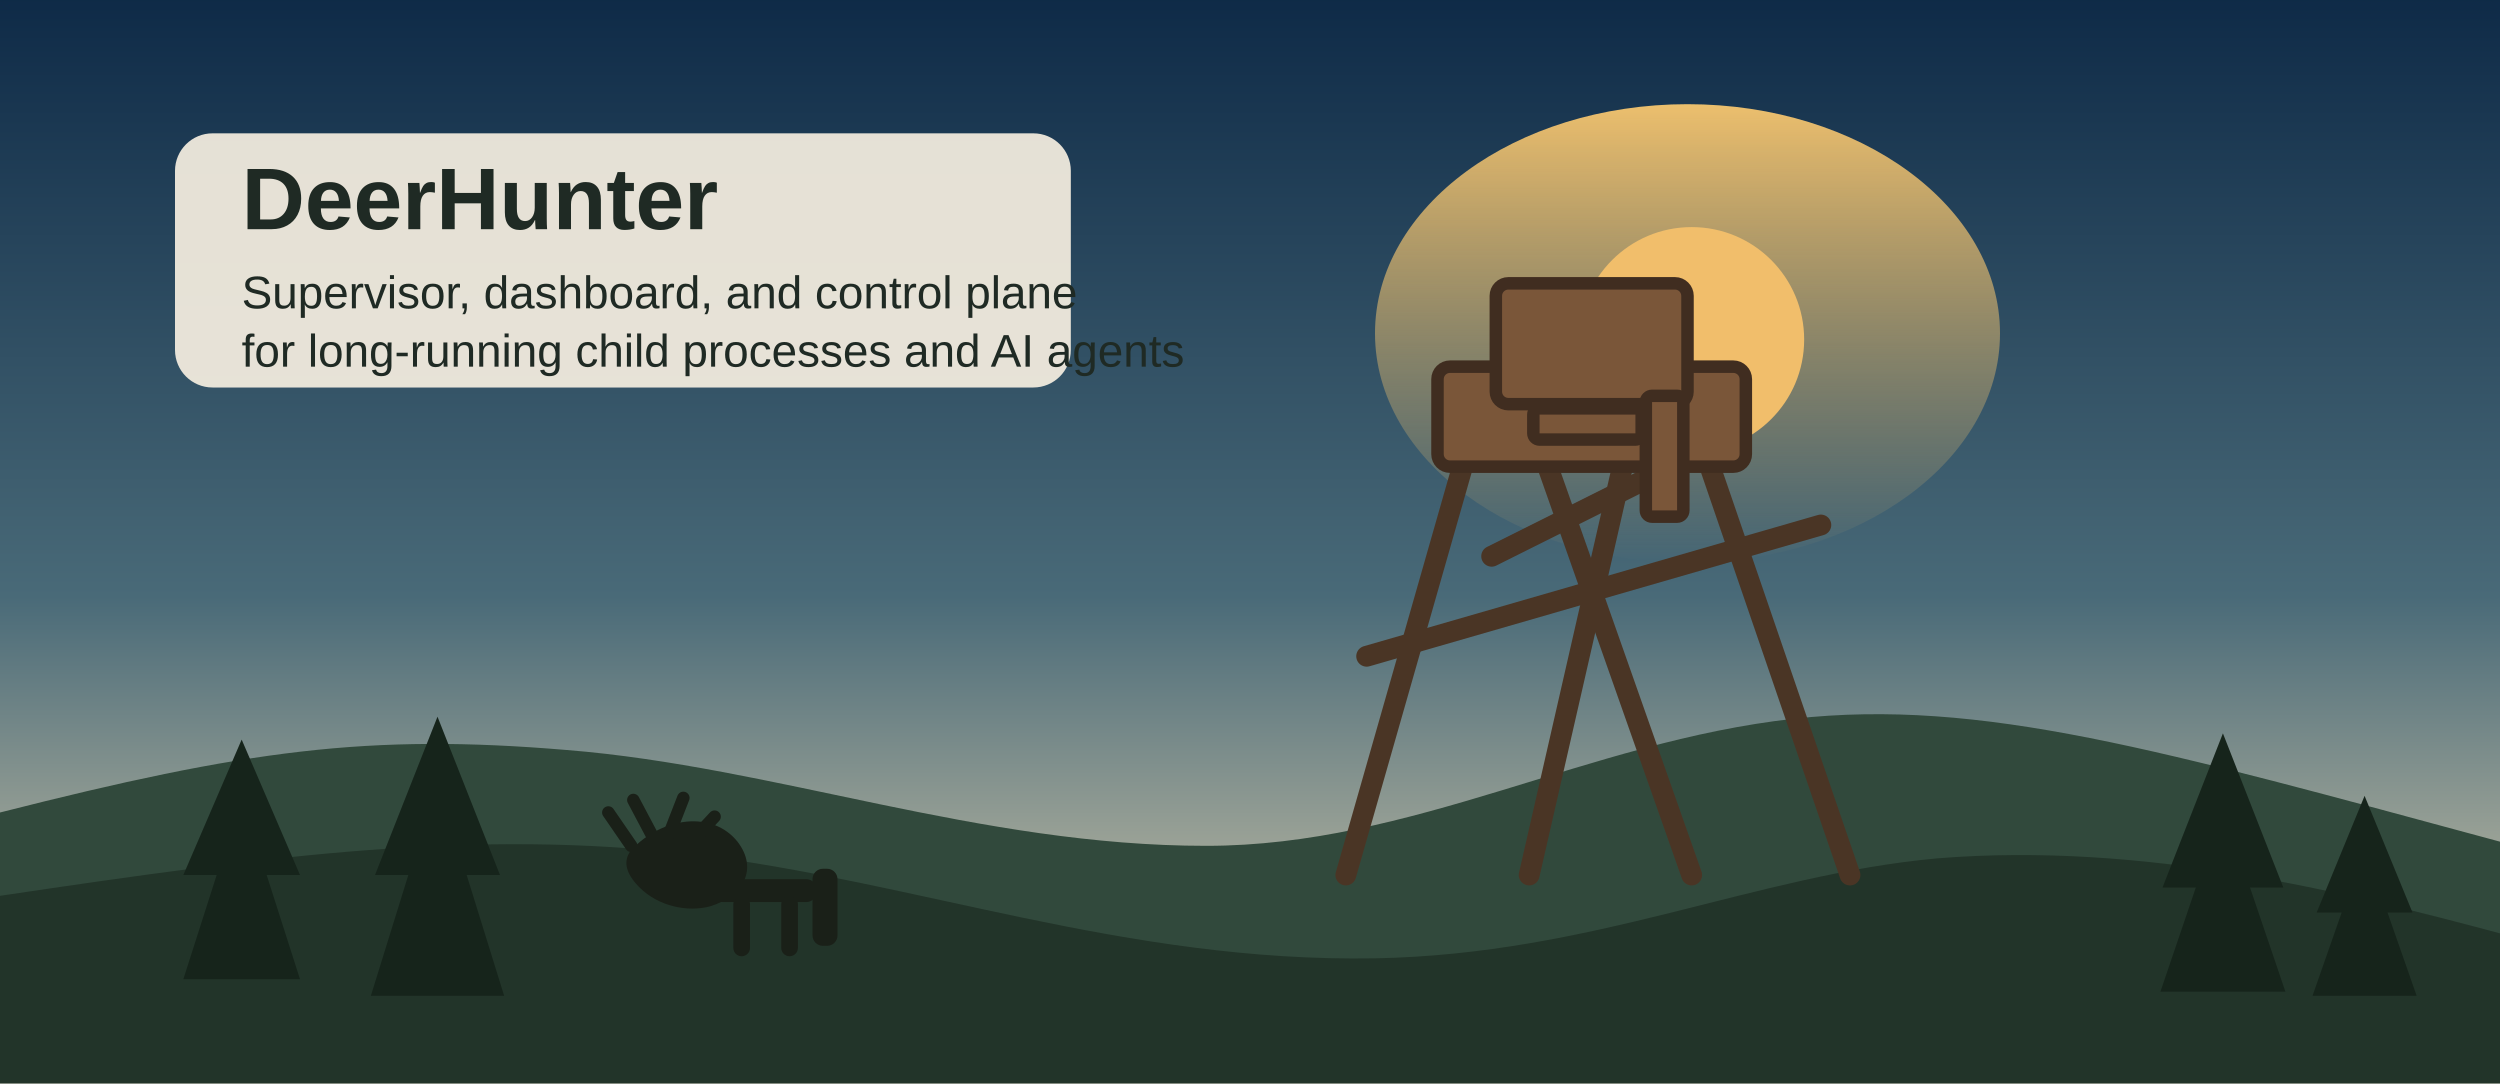
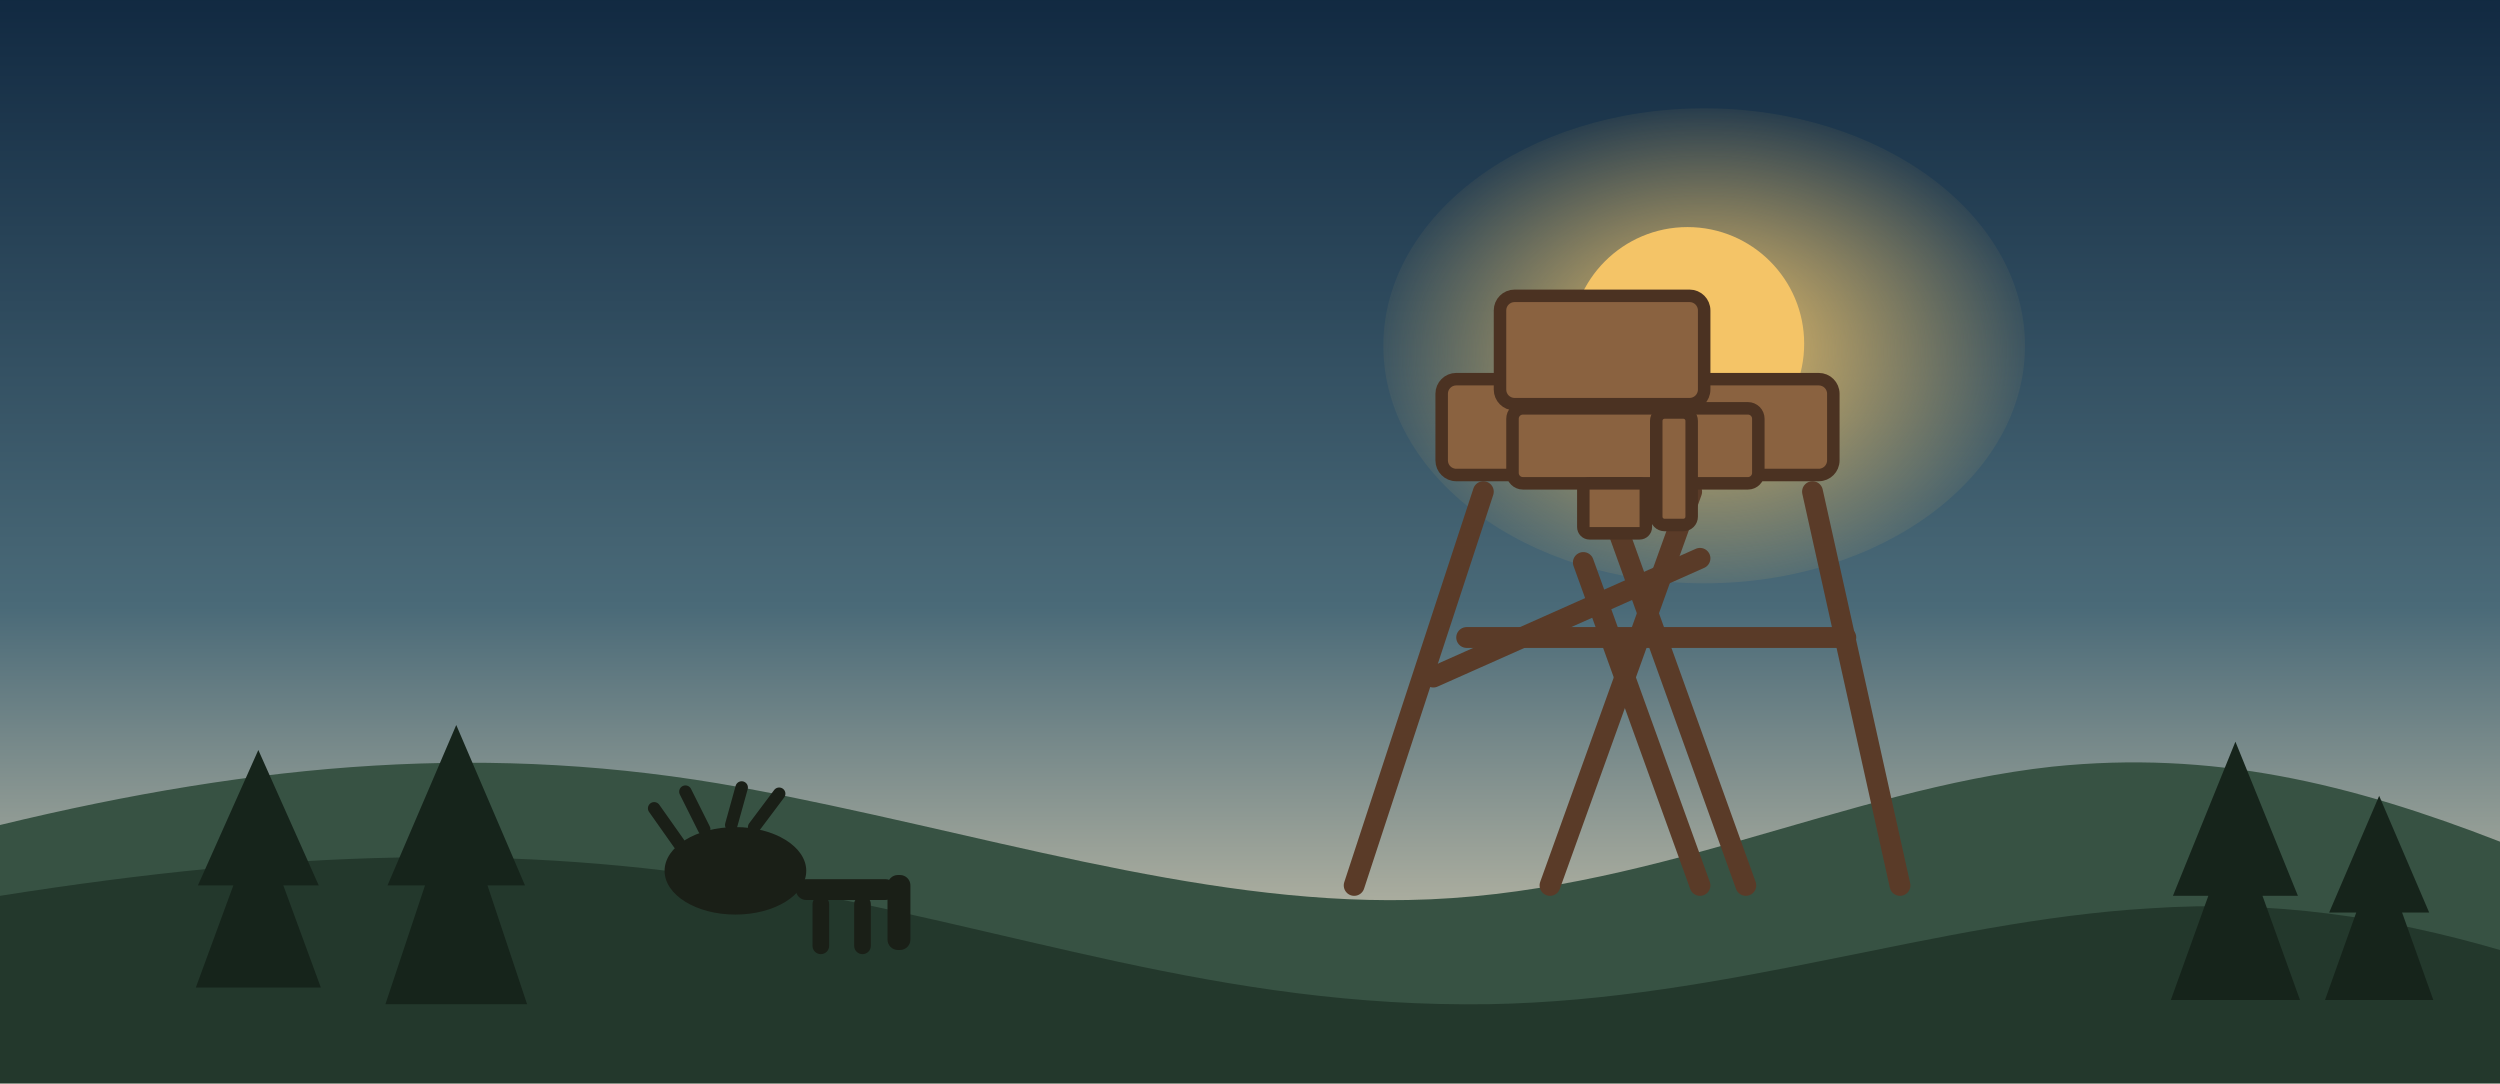
<svg xmlns="http://www.w3.org/2000/svg" width="1200" height="520" viewBox="0 0 1200 520" fill="none" role="img" aria-labelledby="title desc">
  <defs>
    <linearGradient id="sky" x1="0" y1="0" x2="0" y2="1">
-       <stop offset="0%" stop-color="#0E2A47" />
-       <stop offset="55%" stop-color="#496A78" />
-       <stop offset="100%" stop-color="#E9D8B4" />
+       <stop offset="0%" stop-color="#112941" />
+       <stop offset="56%" stop-color="#4A6A78" />
+       <stop offset="100%" stop-color="#E7D7B7" />
    </linearGradient>
-     <linearGradient id="sunGlow" x1="0" y1="0" x2="0" y2="1">
-       <stop offset="0%" stop-color="#F7C66F" stop-opacity="0.95" />
-       <stop offset="100%" stop-color="#F7C66F" stop-opacity="0" />
-     </linearGradient>
+     <radialGradient id="sunGlow" cx="0" cy="0" r="1" gradientUnits="userSpaceOnUse" gradientTransform="translate(818 168) rotate(90) scale(124 164)">
+       <stop offset="0%" stop-color="#F4C467" stop-opacity="0.95" />
+       <stop offset="100%" stop-color="#F4C467" stop-opacity="0" />
+     </radialGradient>
  </defs>
  <rect width="1200" height="520" fill="url(#sky)" />
-   <ellipse cx="810" cy="160" rx="150" ry="110" fill="url(#sunGlow)" />
-   <circle cx="812" cy="163" r="54" fill="#F1BE6B" />
-   <path d="M0 390C118 360 177 352 272 360C372 368 470 406 579 406C678 406 762 356 861 345C951 335 1037 360 1200 404V520H0V390Z" fill="#31493C" />
-   <path d="M0 430C134 410 228 398 332 410C440 423 540 462 660 460C765 458 842 420 930 412C1029 404 1125 428 1200 448V520H0V430Z" fill="#223429" />
+   <ellipse cx="818" cy="166" rx="154" ry="114" fill="url(#sunGlow)" />
+   <circle cx="810" cy="165" r="56" fill="#F4C467" />
+   <path d="M0 396C124 366 236 356 356 378C469 399 574 434 676 432C790 430 885 379 985 368C1062 360 1128 376 1200 404V520H0V396Z" fill="#375243" />
+   <path d="M0 430C139 408 248 405 362 424C487 445 585 484 715 482C829 480 930 442 1032 436C1091 432 1145 440 1200 456V520H0V430Z" fill="#23382C" />
  <g fill="#16241B">
-     <path d="M88 420L116 355L144 420H128L144 470H88L104 420H88Z" />
-     <path d="M180 420L210 344L240 420H224L242 478H178L196 420H180Z" />
-     <path d="M1038 426L1067 352L1096 426H1080L1097 476H1037L1054 426H1038Z" />
-     <path d="M1112 438L1135 382L1158 438H1146L1160 478H1110L1124 438H1112Z" />
+     <path d="M95 425L124 360L153 425H136L154 474H94L112 425H95Z" />
+     <path d="M186 425L219 348L252 425H234L253 482H185L204 425H186Z" />
+     <path d="M1043 430L1073 356L1103 430H1086L1104 480H1042L1060 430H1043Z" />
+     <path d="M1118 438L1142 382L1166 438H1153L1168 480H1116L1131 438H1118Z" />
  </g>
-   <g stroke="#4A3525" stroke-width="10" stroke-linecap="round">
-     <line x1="706" y1="210" x2="646" y2="420" />
-     <line x1="782" y1="210" x2="734" y2="420" />
-     <line x1="738" y1="210" x2="812" y2="420" />
-     <line x1="816" y1="210" x2="888" y2="420" />
-     <line x1="656" y1="315" x2="874" y2="252" />
-     <line x1="716" y1="267" x2="804" y2="223" />
+   <g stroke="#5A3B28" stroke-width="10" stroke-linecap="round" stroke-linejoin="round">
+     <line x1="712" y1="236" x2="650" y2="425" />
+     <line x1="770" y1="236" x2="838" y2="425" />
+     <line x1="812" y1="236" x2="744" y2="425" />
+     <line x1="870" y1="236" x2="912" y2="425" />
+     <line x1="688" y1="325" x2="816" y2="268" />
+     <line x1="760" y1="270" x2="816" y2="425" />
+     <line x1="704" y1="306" x2="886" y2="306" />
  </g>
-   <g fill="#7A5639" stroke="#402D20" stroke-width="6">
-     <rect x="690" y="176" width="148" height="48" rx="6" />
-     <rect x="718" y="136" width="92" height="58" rx="6" />
-     <rect x="790" y="190" width="18" height="58" rx="3" />
-     <rect x="736" y="196" width="52" height="15" rx="3" />
+   <g fill="#8A6240" stroke="#4B3222" stroke-width="6" stroke-linejoin="round">
+     <rect x="692" y="182" width="188" height="46" rx="7" />
+     <rect x="720" y="142" width="98" height="52" rx="7" />
+     <rect x="726" y="196" width="118" height="36" rx="5" />
+     <rect x="795" y="198" width="17" height="54" rx="4" />
+     <rect x="760" y="232" width="30" height="24" rx="3" />
  </g>
-   <g fill="#1A2018">
-     <path d="M303 408C318 392 342 389 354 404C364 417 357 430 341 435C330 438 316 435 307 426C300 419 299 413 303 408Z" />
-     <rect x="342" y="422" width="50" height="11" rx="5" />
-     <rect x="390" y="417" width="12" height="37" rx="5" />
-     <rect x="352" y="430" width="8" height="29" rx="4" />
-     <rect x="375" y="430" width="8" height="29" rx="4" />
-     <path d="M303 406L292 390" stroke="#1A2018" stroke-width="6" stroke-linecap="round" />
-     <path d="M313 401L304 384" stroke="#1A2018" stroke-width="6" stroke-linecap="round" />
-     <path d="M321 401L328 383" stroke="#1A2018" stroke-width="6" stroke-linecap="round" />
-     <path d="M330 406L343 392" stroke="#1A2018" stroke-width="6" stroke-linecap="round" />
-   </g>
-   <g fill="#F6EFE1" opacity="0.92">
-     <rect x="84" y="64" width="430" height="122" rx="18" />
-   </g>
-   <g fill="#1F2A24">
-     <text x="116" y="110" font-family="Segoe UI, Arial, sans-serif" font-size="42" font-weight="700">DeerHunter</text>
-     <text x="116" y="148" font-family="Segoe UI, Arial, sans-serif" font-size="22">Supervisor, dashboard, and control plane</text>
-     <text x="116" y="176" font-family="Segoe UI, Arial, sans-serif" font-size="22">for long-running child processes and AI agents</text>
+   <g fill="#1A1F17">
+     <ellipse cx="353" cy="418" rx="34" ry="21" />
+     <rect x="382" y="422" width="48" height="10" rx="5" />
+     <rect x="426" y="420" width="11" height="36" rx="5" />
+     <rect x="390" y="430" width="8" height="28" rx="4" />
+     <rect x="410" y="430" width="8" height="28" rx="4" />
+     <path d="M326 405L314 388" stroke="#1A1F17" stroke-width="6" stroke-linecap="round" />
+     <path d="M338 398L329 380" stroke="#1A1F17" stroke-width="6" stroke-linecap="round" />
+     <path d="M351 396L356 378" stroke="#1A1F17" stroke-width="6" stroke-linecap="round" />
+     <path d="M362 397L374 381" stroke="#1A1F17" stroke-width="6" stroke-linecap="round" />
  </g>
</svg>
